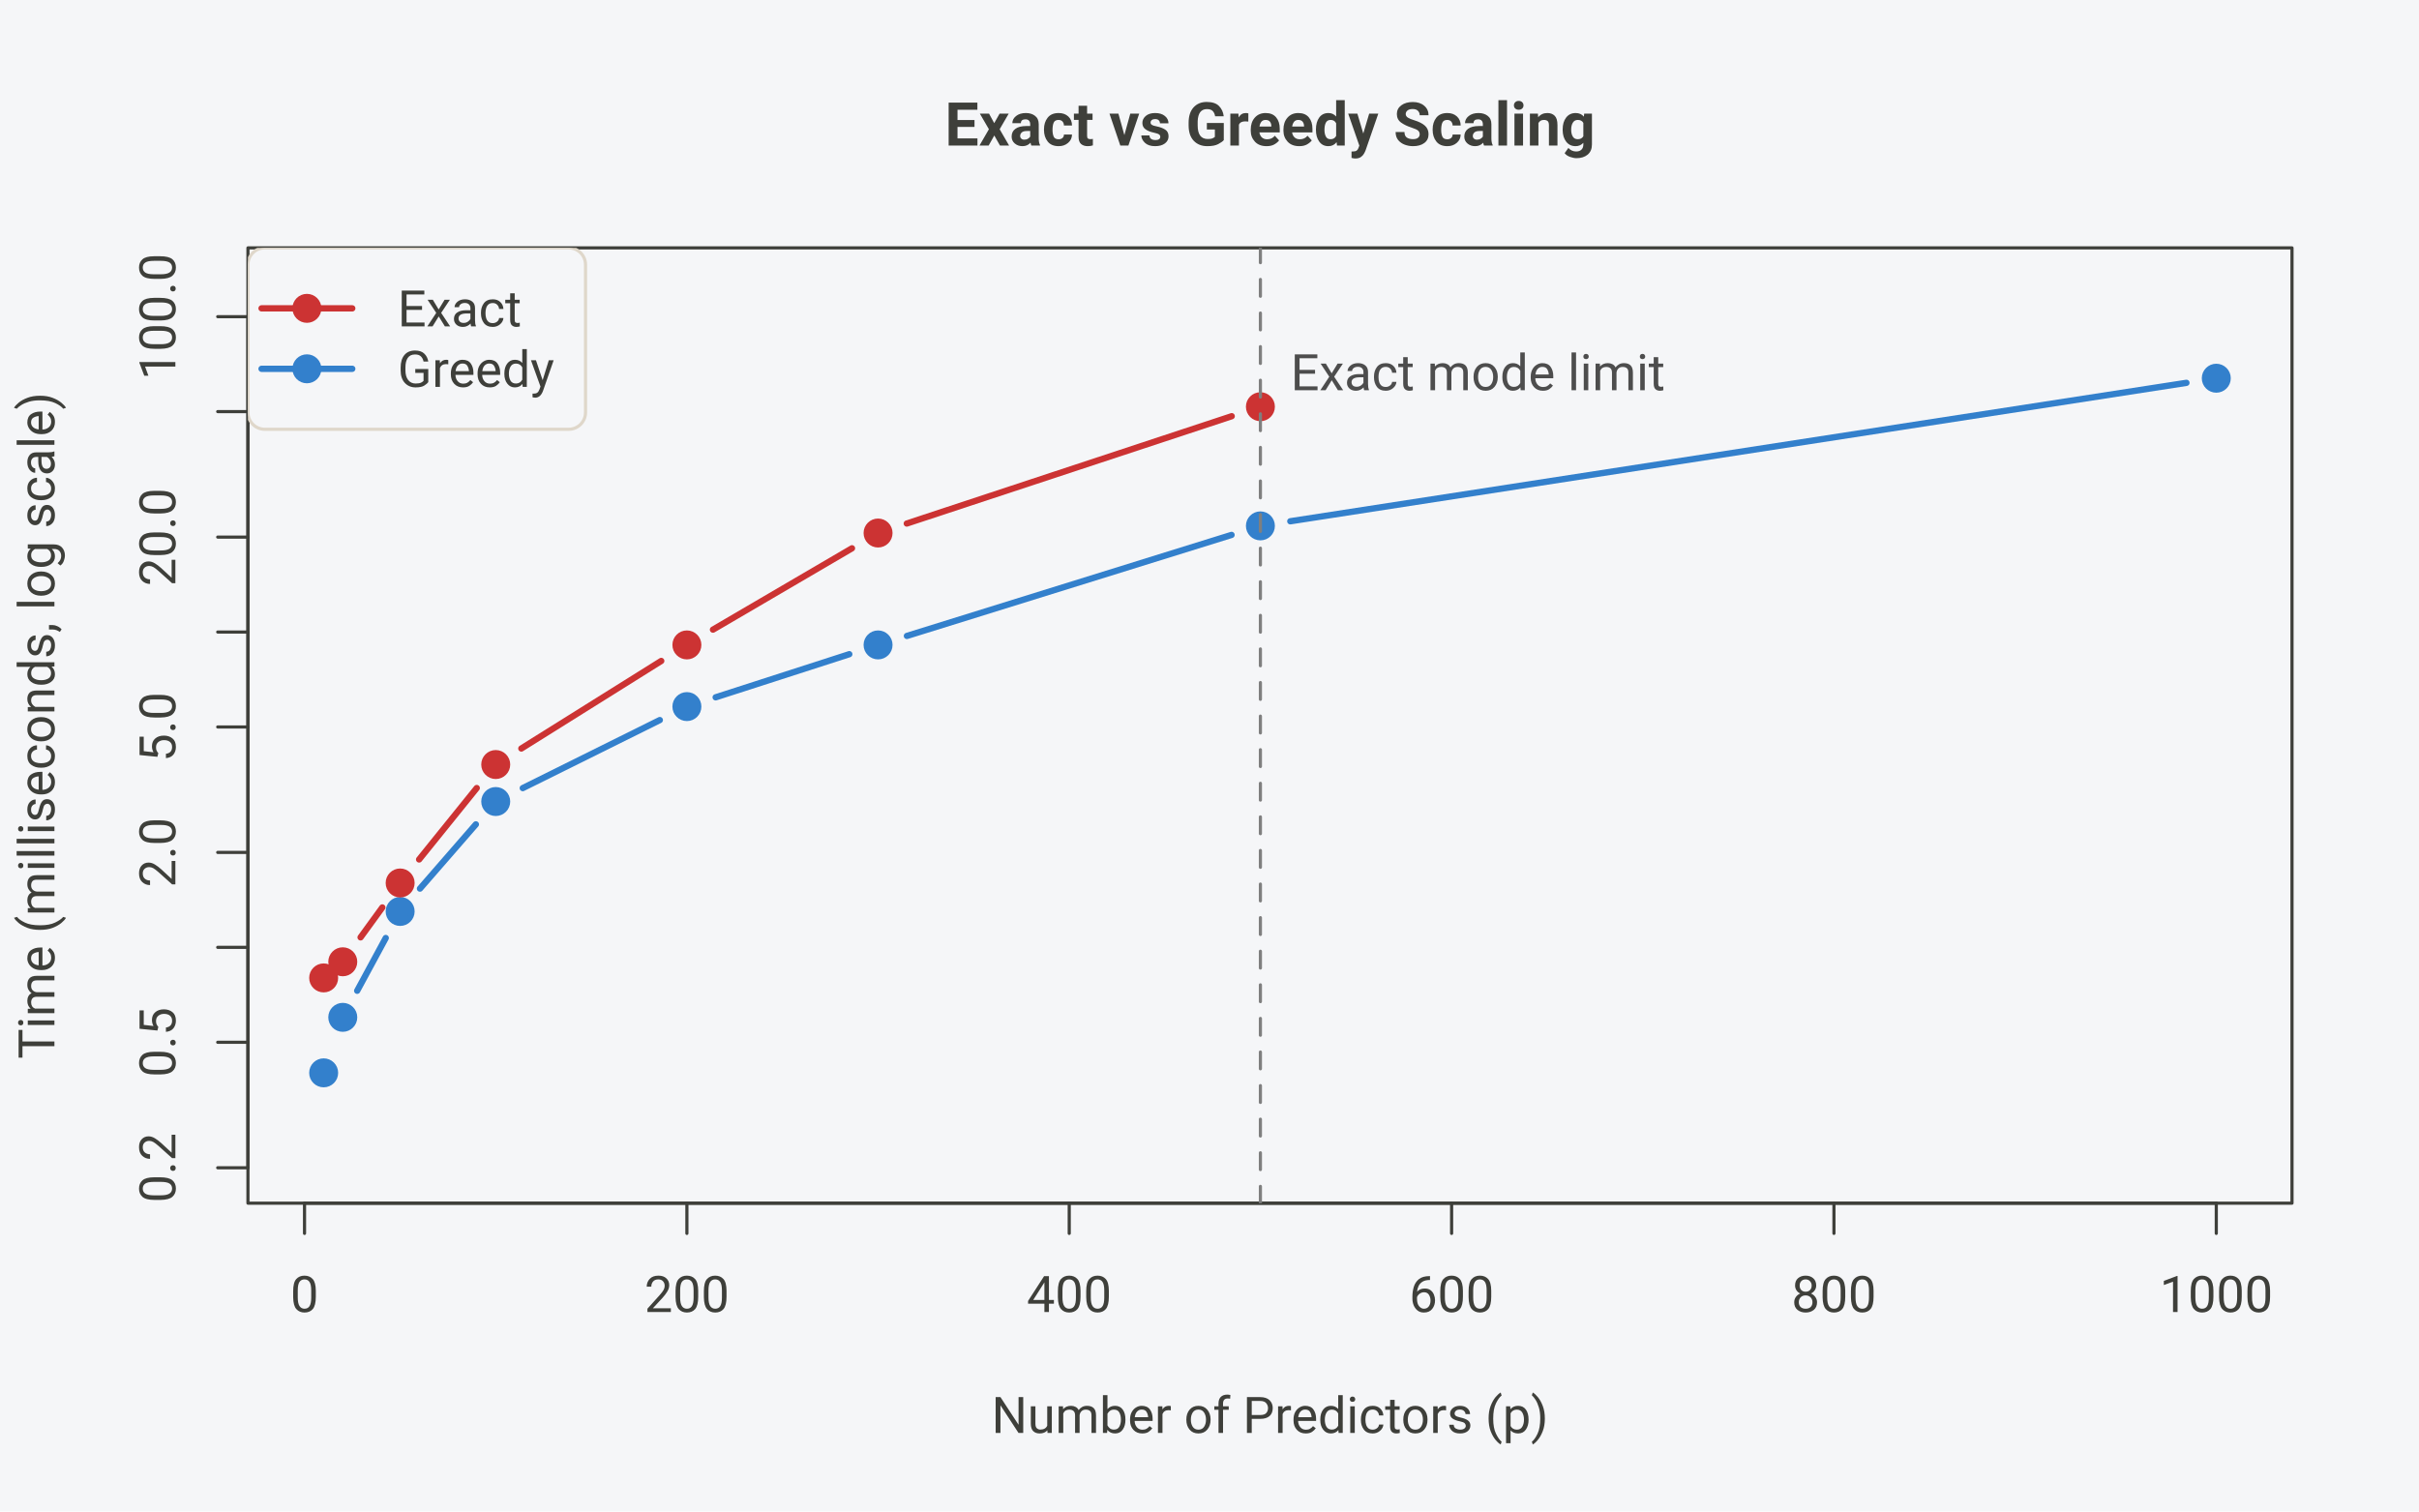
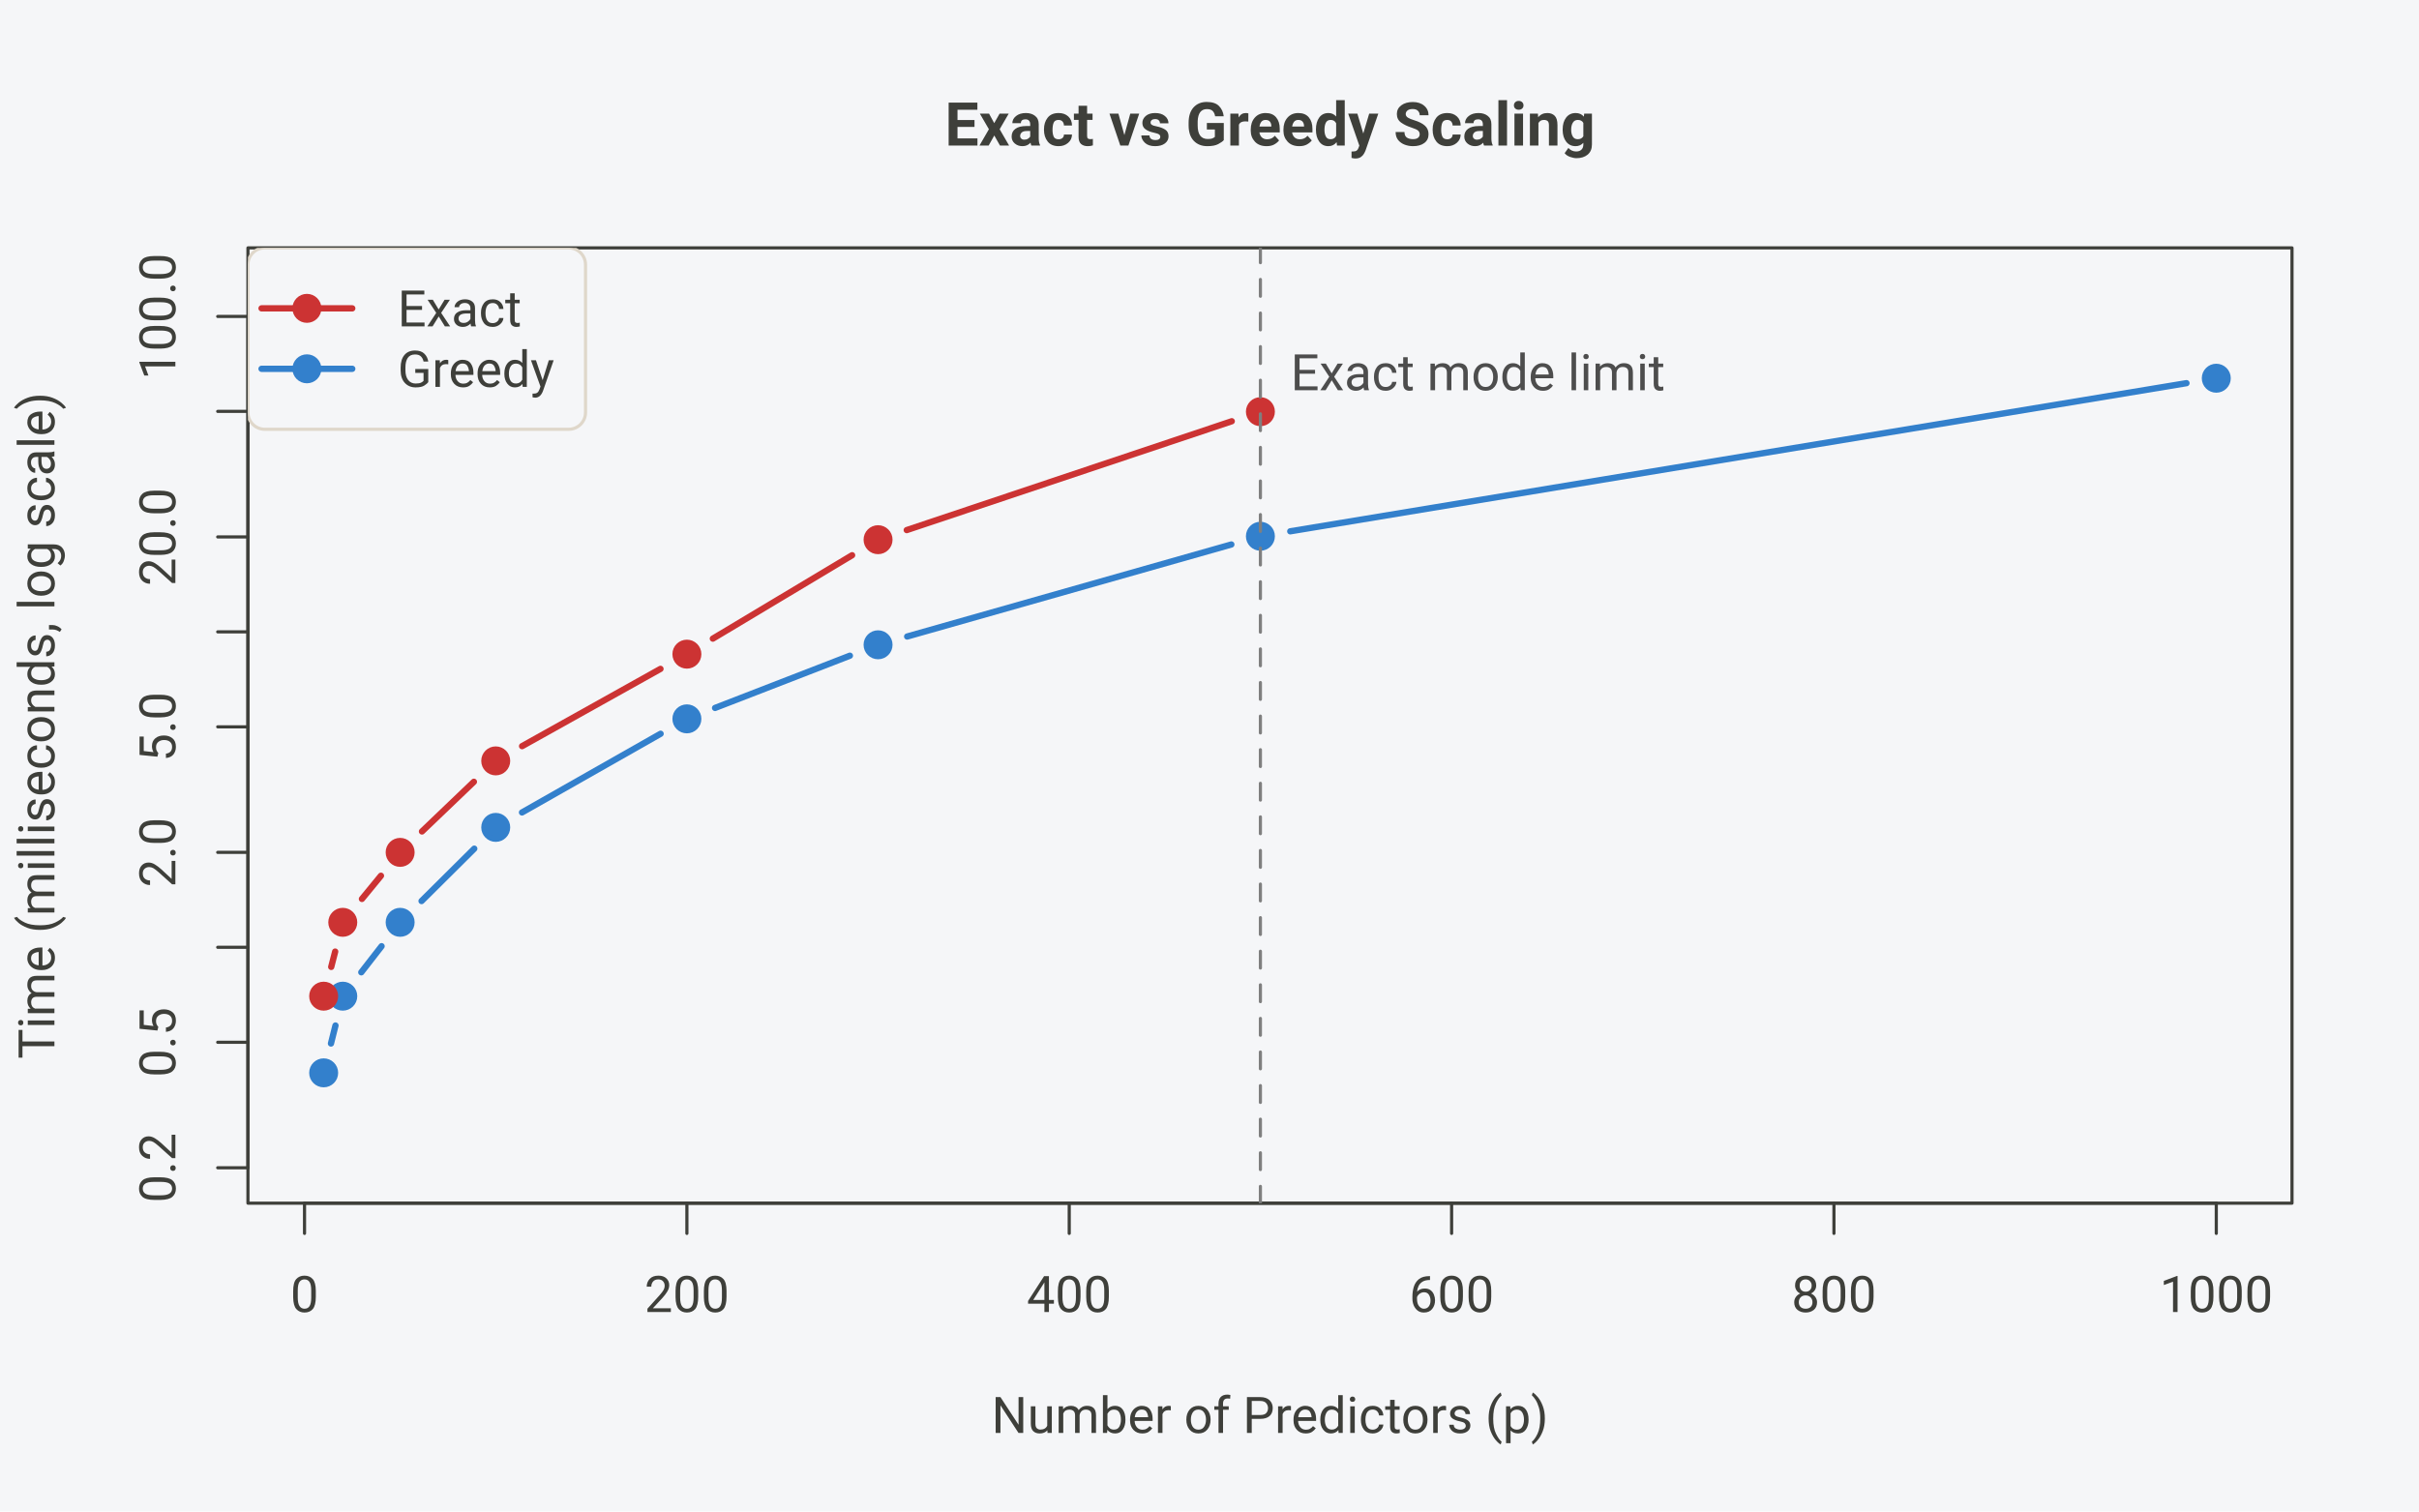
<svg xmlns="http://www.w3.org/2000/svg" width="576.00pt" height="360.00pt" viewBox="0 0 576.00 360.00">
  <g class="svglite">
    <defs>
      <style type="text/css">
    /* theme-aware-processed */
    .svglite line, .svglite polyline, .svglite polygon, .svglite path, .svglite circle {
      fill: none;
      stroke: #3E3F3A;
      stroke-linecap: round;
      stroke-linejoin: round;
      stroke-miterlimit: 10.00;
    }
    .svglite &gt; g &gt; rect {
      fill: none;
      stroke: #3E3F3A;
      stroke-linecap: round;
      stroke-linejoin: round;
      stroke-miterlimit: 10.00;
    }
    .svglite text {
      white-space: pre;
      fill: #3E3F3A;
    }
    .svglite g.glyphgroup path {
      fill: inherit;
      stroke: none;
    }
  </style>
    </defs>
    <rect width="100%" height="100%" style="stroke: none; fill: #F5F6F8;" />
    <defs>
      <clipPath id="cpMC4wMHw1NzYuMDB8MC4wMHwzNjAuMDA=">
        <rect x="0.00" y="0.00" width="576.00" height="360.00" />
      </clipPath>
    </defs>
    <g clip-path="url(#cpMC4wMHw1NzYuMDB8MC4wMHwzNjAuMDA=)">
</g>
    <defs>
      <clipPath id="cpNTkuMDR8NTQ1Ljc2fDU5LjA0fDI4Ni41Ng==">
        <rect x="59.04" y="59.04" width="486.72" height="227.52" />
      </clipPath>
    </defs>
    <g clip-path="url(#cpNTkuMDR8NTQ1Ljc2fDU5LjA0fDI4Ni41Ng==)">
-       <line x1="85.05" y1="235.97" x2="91.85" y2="223.41" style="stroke-width: 1.50; stroke: #3380CC;" />
-       <line x1="100.00" y1="211.64" x2="113.31" y2="196.34" style="stroke-width: 1.50; stroke: #3380CC;" />
-       <line x1="124.48" y1="187.70" x2="157.11" y2="171.50" style="stroke-width: 1.50; stroke: #3380CC;" />
-       <line x1="170.41" y1="166.08" x2="202.23" y2="155.81" style="stroke-width: 1.50; stroke: #3380CC;" />
-       <line x1="215.95" y1="151.46" x2="293.25" y2="127.40" style="stroke-width: 1.50; stroke: #3380CC;" />
-       <line x1="307.24" y1="124.15" x2="520.62" y2="91.18" style="stroke-width: 1.50; stroke: #3380CC;" />
+       <line x1="78.81" y1="248.53" x2="79.88" y2="244.25" style="stroke-width: 1.50; stroke: #3380CC;" />
+       <line x1="86.03" y1="231.57" x2="90.86" y2="225.36" style="stroke-width: 1.50; stroke: #3380CC;" />
+       <line x1="100.38" y1="214.60" x2="112.93" y2="202.13" style="stroke-width: 1.50; stroke: #3380CC;" />
+       <line x1="124.30" y1="193.50" x2="157.30" y2="174.76" style="stroke-width: 1.50; stroke: #3380CC;" />
+       <line x1="170.27" y1="168.61" x2="202.37" y2="156.17" style="stroke-width: 1.50; stroke: #3380CC;" />
+       <line x1="216.01" y1="151.60" x2="293.20" y2="129.68" style="stroke-width: 1.50; stroke: #3380CC;" />
+       <line x1="307.23" y1="126.54" x2="520.63" y2="91.26" style="stroke-width: 1.50; stroke: #3380CC;" />
      <circle cx="77.07" cy="255.52" r="2.70" style="stroke-width: 1.50; stroke: #3380CC; fill: #3380CC;" />
-       <circle cx="81.62" cy="242.30" r="2.70" style="stroke-width: 1.50; stroke: #3380CC; fill: #3380CC;" />
-       <circle cx="95.28" cy="217.08" r="2.70" style="stroke-width: 1.50; stroke: #3380CC; fill: #3380CC;" />
-       <circle cx="118.04" cy="190.90" r="2.70" style="stroke-width: 1.50; stroke: #3380CC; fill: #3380CC;" />
-       <circle cx="163.56" cy="168.29" r="2.70" style="stroke-width: 1.50; stroke: #3380CC; fill: #3380CC;" />
-       <circle cx="209.08" cy="153.60" r="2.70" style="stroke-width: 1.50; stroke: #3380CC; fill: #3380CC;" />
-       <circle cx="300.12" cy="125.25" r="2.70" style="stroke-width: 1.50; stroke: #3380CC; fill: #3380CC;" />
+       <circle cx="81.62" cy="237.26" r="2.70" style="stroke-width: 1.50; stroke: #3380CC; fill: #3380CC;" />
+       <circle cx="95.28" cy="219.67" r="2.70" style="stroke-width: 1.50; stroke: #3380CC; fill: #3380CC;" />
+       <circle cx="118.04" cy="197.06" r="2.70" style="stroke-width: 1.50; stroke: #3380CC; fill: #3380CC;" />
+       <circle cx="163.56" cy="171.21" r="2.70" style="stroke-width: 1.50; stroke: #3380CC; fill: #3380CC;" />
+       <circle cx="209.08" cy="153.57" r="2.70" style="stroke-width: 1.50; stroke: #3380CC; fill: #3380CC;" />
+       <circle cx="300.12" cy="127.72" r="2.70" style="stroke-width: 1.50; stroke: #3380CC; fill: #3380CC;" />
      <circle cx="527.73" cy="90.08" r="2.70" style="stroke-width: 1.50; stroke: #3380CC; fill: #3380CC;" />
    </g>
    <g clip-path="url(#cpMC4wMHw1NzYuMDB8MC4wMHwzNjAuMDA=)">
      <line x1="72.51" y1="286.56" x2="527.73" y2="286.56" style="stroke-width: 0.75;" />
      <line x1="72.51" y1="286.56" x2="72.51" y2="293.76" style="stroke-width: 0.75;" />
      <line x1="163.56" y1="286.56" x2="163.56" y2="293.76" style="stroke-width: 0.75;" />
      <line x1="254.60" y1="286.56" x2="254.60" y2="293.76" style="stroke-width: 0.75;" />
      <line x1="345.65" y1="286.56" x2="345.65" y2="293.76" style="stroke-width: 0.75;" />
      <line x1="436.69" y1="286.56" x2="436.69" y2="293.76" style="stroke-width: 0.75;" />
      <line x1="527.73" y1="286.56" x2="527.73" y2="293.76" style="stroke-width: 0.75;" />
      <text x="72.51" y="312.48" text-anchor="middle" style="font-size: 12.00px; font-family: &quot;Roboto&quot;, -apple-system, BlinkMacSystemFont, &quot;Segoe UI&quot;, system-ui, sans-serif;" textLength="6.67px" lengthAdjust="spacingAndGlyphs">0</text>
      <text x="163.56" y="312.48" text-anchor="middle" style="font-size: 12.00px; font-family: &quot;Roboto&quot;, -apple-system, BlinkMacSystemFont, &quot;Segoe UI&quot;, system-ui, sans-serif;" textLength="20.02px" lengthAdjust="spacingAndGlyphs">200</text>
      <text x="254.60" y="312.48" text-anchor="middle" style="font-size: 12.00px; font-family: &quot;Roboto&quot;, -apple-system, BlinkMacSystemFont, &quot;Segoe UI&quot;, system-ui, sans-serif;" textLength="20.02px" lengthAdjust="spacingAndGlyphs">400</text>
      <text x="345.65" y="312.48" text-anchor="middle" style="font-size: 12.00px; font-family: &quot;Roboto&quot;, -apple-system, BlinkMacSystemFont, &quot;Segoe UI&quot;, system-ui, sans-serif;" textLength="20.02px" lengthAdjust="spacingAndGlyphs">600</text>
      <text x="436.69" y="312.48" text-anchor="middle" style="font-size: 12.00px; font-family: &quot;Roboto&quot;, -apple-system, BlinkMacSystemFont, &quot;Segoe UI&quot;, system-ui, sans-serif;" textLength="20.02px" lengthAdjust="spacingAndGlyphs">800</text>
      <text x="527.73" y="312.48" text-anchor="middle" style="font-size: 12.00px; font-family: &quot;Roboto&quot;, -apple-system, BlinkMacSystemFont, &quot;Segoe UI&quot;, system-ui, sans-serif;" textLength="26.69px" lengthAdjust="spacingAndGlyphs">1000</text>
-       <line x1="59.04" y1="278.13" x2="59.04" y2="75.42" style="stroke-width: 0.75;" />
+       <line x1="59.04" y1="278.13" x2="59.04" y2="75.37" style="stroke-width: 0.75;" />
      <line x1="59.04" y1="278.13" x2="51.84" y2="278.13" style="stroke-width: 0.75;" />
      <line x1="59.04" y1="248.24" x2="51.84" y2="248.24" style="stroke-width: 0.75;" />
-       <line x1="59.04" y1="225.63" x2="51.84" y2="225.63" style="stroke-width: 0.75;" />
-       <line x1="59.04" y1="203.02" x2="51.84" y2="203.02" style="stroke-width: 0.75;" />
-       <line x1="59.04" y1="173.14" x2="51.84" y2="173.14" style="stroke-width: 0.75;" />
-       <line x1="59.04" y1="150.53" x2="51.84" y2="150.53" style="stroke-width: 0.75;" />
-       <line x1="59.04" y1="127.92" x2="51.84" y2="127.92" style="stroke-width: 0.75;" />
-       <line x1="59.04" y1="98.03" x2="51.84" y2="98.03" style="stroke-width: 0.75;" />
-       <line x1="59.04" y1="75.42" x2="51.84" y2="75.42" style="stroke-width: 0.75;" />
+       <line x1="59.04" y1="225.62" x2="51.84" y2="225.62" style="stroke-width: 0.75;" />
+       <line x1="59.04" y1="203.01" x2="51.84" y2="203.01" style="stroke-width: 0.75;" />
+       <line x1="59.04" y1="173.11" x2="51.84" y2="173.11" style="stroke-width: 0.75;" />
+       <line x1="59.04" y1="150.49" x2="51.84" y2="150.49" style="stroke-width: 0.75;" />
+       <line x1="59.04" y1="127.88" x2="51.84" y2="127.88" style="stroke-width: 0.75;" />
+       <line x1="59.04" y1="97.98" x2="51.84" y2="97.98" style="stroke-width: 0.75;" />
+       <line x1="59.04" y1="75.37" x2="51.84" y2="75.37" style="stroke-width: 0.75;" />
      <text transform="translate(41.76,278.13) rotate(-90)" text-anchor="middle" style="font-size: 12.00px; font-family: &quot;Roboto&quot;, -apple-system, BlinkMacSystemFont, &quot;Segoe UI&quot;, system-ui, sans-serif;" textLength="16.67px" lengthAdjust="spacingAndGlyphs">0.2</text>
      <text transform="translate(41.76,248.24) rotate(-90)" text-anchor="middle" style="font-size: 12.00px; font-family: &quot;Roboto&quot;, -apple-system, BlinkMacSystemFont, &quot;Segoe UI&quot;, system-ui, sans-serif;" textLength="16.67px" lengthAdjust="spacingAndGlyphs">0.5</text>
-       <text transform="translate(41.76,203.02) rotate(-90)" text-anchor="middle" style="font-size: 12.00px; font-family: &quot;Roboto&quot;, -apple-system, BlinkMacSystemFont, &quot;Segoe UI&quot;, system-ui, sans-serif;" textLength="16.67px" lengthAdjust="spacingAndGlyphs">2.0</text>
-       <text transform="translate(41.76,173.14) rotate(-90)" text-anchor="middle" style="font-size: 12.00px; font-family: &quot;Roboto&quot;, -apple-system, BlinkMacSystemFont, &quot;Segoe UI&quot;, system-ui, sans-serif;" textLength="16.67px" lengthAdjust="spacingAndGlyphs">5.0</text>
-       <text transform="translate(41.76,127.92) rotate(-90)" text-anchor="middle" style="font-size: 12.00px; font-family: &quot;Roboto&quot;, -apple-system, BlinkMacSystemFont, &quot;Segoe UI&quot;, system-ui, sans-serif;" textLength="23.34px" lengthAdjust="spacingAndGlyphs">20.0</text>
-       <text transform="translate(41.76,75.42) rotate(-90)" text-anchor="middle" style="font-size: 12.00px; font-family: &quot;Roboto&quot;, -apple-system, BlinkMacSystemFont, &quot;Segoe UI&quot;, system-ui, sans-serif;" textLength="30.02px" lengthAdjust="spacingAndGlyphs">100.0</text>
+       <text transform="translate(41.76,203.01) rotate(-90)" text-anchor="middle" style="font-size: 12.00px; font-family: &quot;Roboto&quot;, -apple-system, BlinkMacSystemFont, &quot;Segoe UI&quot;, system-ui, sans-serif;" textLength="16.67px" lengthAdjust="spacingAndGlyphs">2.0</text>
+       <text transform="translate(41.76,173.11) rotate(-90)" text-anchor="middle" style="font-size: 12.00px; font-family: &quot;Roboto&quot;, -apple-system, BlinkMacSystemFont, &quot;Segoe UI&quot;, system-ui, sans-serif;" textLength="16.67px" lengthAdjust="spacingAndGlyphs">5.0</text>
+       <text transform="translate(41.76,127.88) rotate(-90)" text-anchor="middle" style="font-size: 12.00px; font-family: &quot;Roboto&quot;, -apple-system, BlinkMacSystemFont, &quot;Segoe UI&quot;, system-ui, sans-serif;" textLength="23.34px" lengthAdjust="spacingAndGlyphs">20.0</text>
+       <text transform="translate(41.76,75.37) rotate(-90)" text-anchor="middle" style="font-size: 12.00px; font-family: &quot;Roboto&quot;, -apple-system, BlinkMacSystemFont, &quot;Segoe UI&quot;, system-ui, sans-serif;" textLength="30.02px" lengthAdjust="spacingAndGlyphs">100.0</text>
      <polygon points="59.04,286.56 545.76,286.56 545.76,59.04 59.04,59.04 " style="stroke-width: 0.75;" />
      <text x="302.40" y="34.67" text-anchor="middle" style="font-size: 14.40px; font-weight: bold; font-family: &quot;Roboto&quot;, -apple-system, BlinkMacSystemFont, &quot;Segoe UI&quot;, system-ui, sans-serif;" textLength="167.16px" lengthAdjust="spacingAndGlyphs">Exact vs Greedy Scaling</text>
      <text x="302.40" y="341.28" text-anchor="middle" style="font-size: 12.00px; font-family: &quot;Roboto&quot;, -apple-system, BlinkMacSystemFont, &quot;Segoe UI&quot;, system-ui, sans-serif;" textLength="131.36px" lengthAdjust="spacingAndGlyphs">Number of Predictors (p)</text>
      <text transform="translate(12.96,172.80) rotate(-90)" text-anchor="middle" style="font-size: 12.00px; font-family: &quot;Roboto&quot;, -apple-system, BlinkMacSystemFont, &quot;Segoe UI&quot;, system-ui, sans-serif;" textLength="156.95px" lengthAdjust="spacingAndGlyphs">Time (milliseconds, log scale)</text>
    </g>
    <g clip-path="url(#cpNTkuMDR8NTQ1Ljc2fDU5LjA0fDI4Ni41Ng==)">
-       <line x1="85.86" y1="223.25" x2="91.04" y2="216.13" style="stroke-width: 1.50; stroke: #CC3333;" />
-       <line x1="99.80" y1="204.70" x2="113.52" y2="187.69" style="stroke-width: 1.50; stroke: #CC3333;" />
-       <line x1="124.14" y1="178.27" x2="157.45" y2="157.42" style="stroke-width: 1.50; stroke: #CC3333;" />
-       <line x1="169.77" y1="149.96" x2="202.87" y2="130.59" style="stroke-width: 1.50; stroke: #CC3333;" />
-       <line x1="215.92" y1="124.69" x2="293.29" y2="99.13" style="stroke-width: 1.50; stroke: #CC3333;" />
-       <circle cx="77.07" cy="232.91" r="2.70" style="stroke-width: 1.50; stroke: #CC3333; fill: #CC3333;" />
-       <circle cx="81.62" cy="229.07" r="2.70" style="stroke-width: 1.50; stroke: #CC3333; fill: #CC3333;" />
-       <circle cx="95.28" cy="210.30" r="2.70" style="stroke-width: 1.50; stroke: #CC3333; fill: #CC3333;" />
-       <circle cx="118.04" cy="182.09" r="2.70" style="stroke-width: 1.50; stroke: #CC3333; fill: #CC3333;" />
-       <circle cx="163.56" cy="153.60" r="2.70" style="stroke-width: 1.50; stroke: #CC3333; fill: #CC3333;" />
-       <circle cx="209.08" cy="126.95" r="2.70" style="stroke-width: 1.50; stroke: #CC3333; fill: #CC3333;" />
-       <circle cx="300.12" cy="96.87" r="2.70" style="stroke-width: 1.50; stroke: #CC3333; fill: #CC3333;" />
+       <line x1="78.87" y1="230.29" x2="79.81" y2="226.64" style="stroke-width: 1.50; stroke: #CC3333;" />
+       <line x1="86.18" y1="214.10" x2="90.71" y2="208.58" style="stroke-width: 1.50; stroke: #CC3333;" />
+       <line x1="100.48" y1="198.03" x2="112.84" y2="186.20" style="stroke-width: 1.50; stroke: #CC3333;" />
+       <line x1="124.32" y1="177.71" x2="157.27" y2="159.31" style="stroke-width: 1.50; stroke: #CC3333;" />
+       <line x1="169.74" y1="152.10" x2="202.90" y2="132.24" style="stroke-width: 1.50; stroke: #CC3333;" />
+       <line x1="215.91" y1="126.25" x2="293.30" y2="100.33" style="stroke-width: 1.50; stroke: #CC3333;" />
+       <circle cx="77.07" cy="237.26" r="2.70" style="stroke-width: 1.50; stroke: #CC3333; fill: #CC3333;" />
+       <circle cx="81.62" cy="219.67" r="2.70" style="stroke-width: 1.50; stroke: #CC3333; fill: #CC3333;" />
+       <circle cx="95.28" cy="203.01" r="2.70" style="stroke-width: 1.50; stroke: #CC3333; fill: #CC3333;" />
+       <circle cx="118.04" cy="181.22" r="2.70" style="stroke-width: 1.50; stroke: #CC3333; fill: #CC3333;" />
+       <circle cx="163.56" cy="155.80" r="2.70" style="stroke-width: 1.50; stroke: #CC3333; fill: #CC3333;" />
+       <circle cx="209.08" cy="128.54" r="2.70" style="stroke-width: 1.50; stroke: #CC3333; fill: #CC3333;" />
+       <circle cx="300.12" cy="98.05" r="2.70" style="stroke-width: 1.50; stroke: #CC3333; fill: #CC3333;" />
      <line x1="300.12" y1="286.56" x2="300.12" y2="59.04" style="stroke-width: 0.75; stroke: #7F7F7F; stroke-dasharray: 4.00,4.00;" />
-       <text x="307.32" y="92.94" style="font-size: 12.00px;fill: #4D4D4D; font-family: &quot;Roboto&quot;, -apple-system, BlinkMacSystemFont, &quot;Segoe UI&quot;, system-ui, sans-serif;" textLength="88.02px" lengthAdjust="spacingAndGlyphs">Exact mode limit</text>
+       <text x="307.32" y="92.95" style="font-size: 12.00px;fill: #4D4D4D; font-family: &quot;Roboto&quot;, -apple-system, BlinkMacSystemFont, &quot;Segoe UI&quot;, system-ui, sans-serif;" textLength="88.02px" lengthAdjust="spacingAndGlyphs">Exact mode limit</text>
      <rect rx="4" x="59.04" y="59.04" width="80.38" height="43.20" style="stroke-width: 0.75; stroke: #DFD7CA; fill: #F5F6F8;" />
      <line x1="62.28" y1="73.44" x2="83.88" y2="73.44" style="stroke-width: 1.50; stroke: #CC3333;" />
      <line x1="62.28" y1="87.84" x2="83.88" y2="87.84" style="stroke-width: 1.50; stroke: #3380CC;" />
      <circle cx="73.08" cy="73.44" r="2.70" style="stroke-width: 1.50; stroke: #CC3333; fill: #CC3333;" />
      <circle cx="73.08" cy="87.84" r="2.70" style="stroke-width: 1.50; stroke: #3380CC; fill: #3380CC;" />
      <text x="94.68" y="77.74" style="font-size: 12.00px; font-family: &quot;Roboto&quot;, -apple-system, BlinkMacSystemFont, &quot;Segoe UI&quot;, system-ui, sans-serif;" textLength="30.00px" lengthAdjust="spacingAndGlyphs">Exact</text>
      <text x="94.68" y="92.14" style="font-size: 12.00px; font-family: &quot;Roboto&quot;, -apple-system, BlinkMacSystemFont, &quot;Segoe UI&quot;, system-ui, sans-serif;" textLength="39.34px" lengthAdjust="spacingAndGlyphs">Greedy</text>
    </g>
  </g>
</svg>
